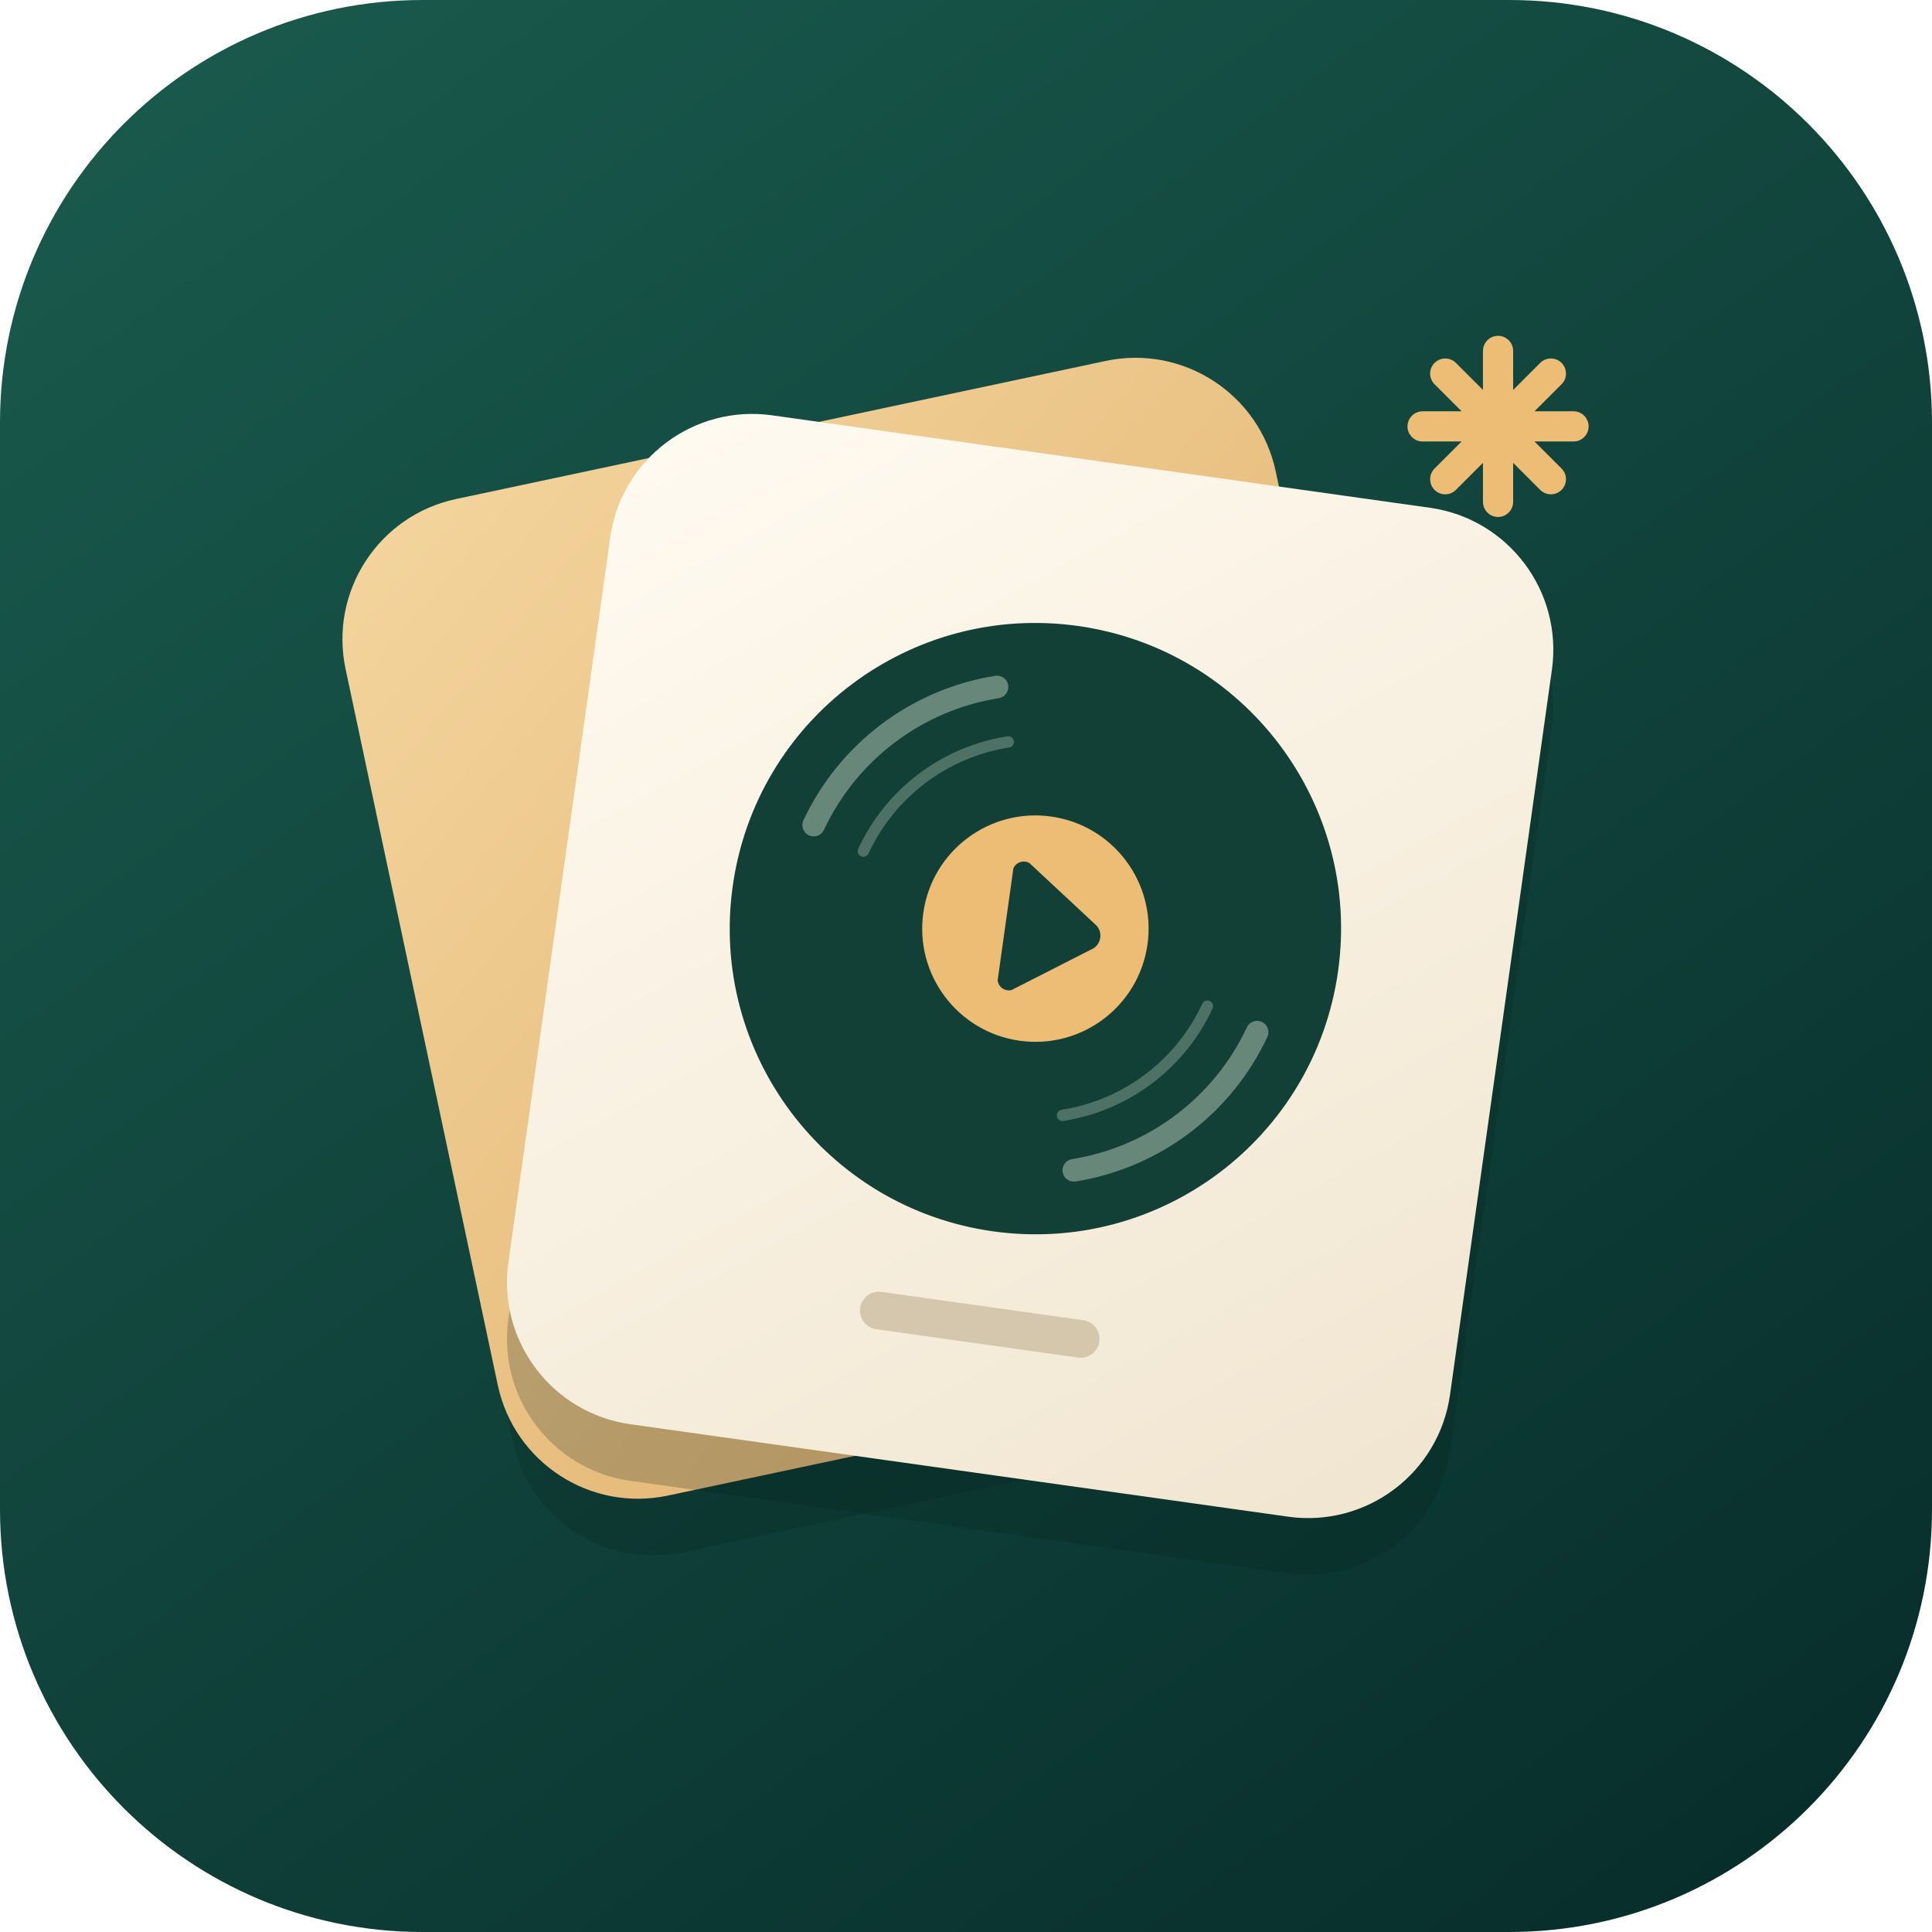
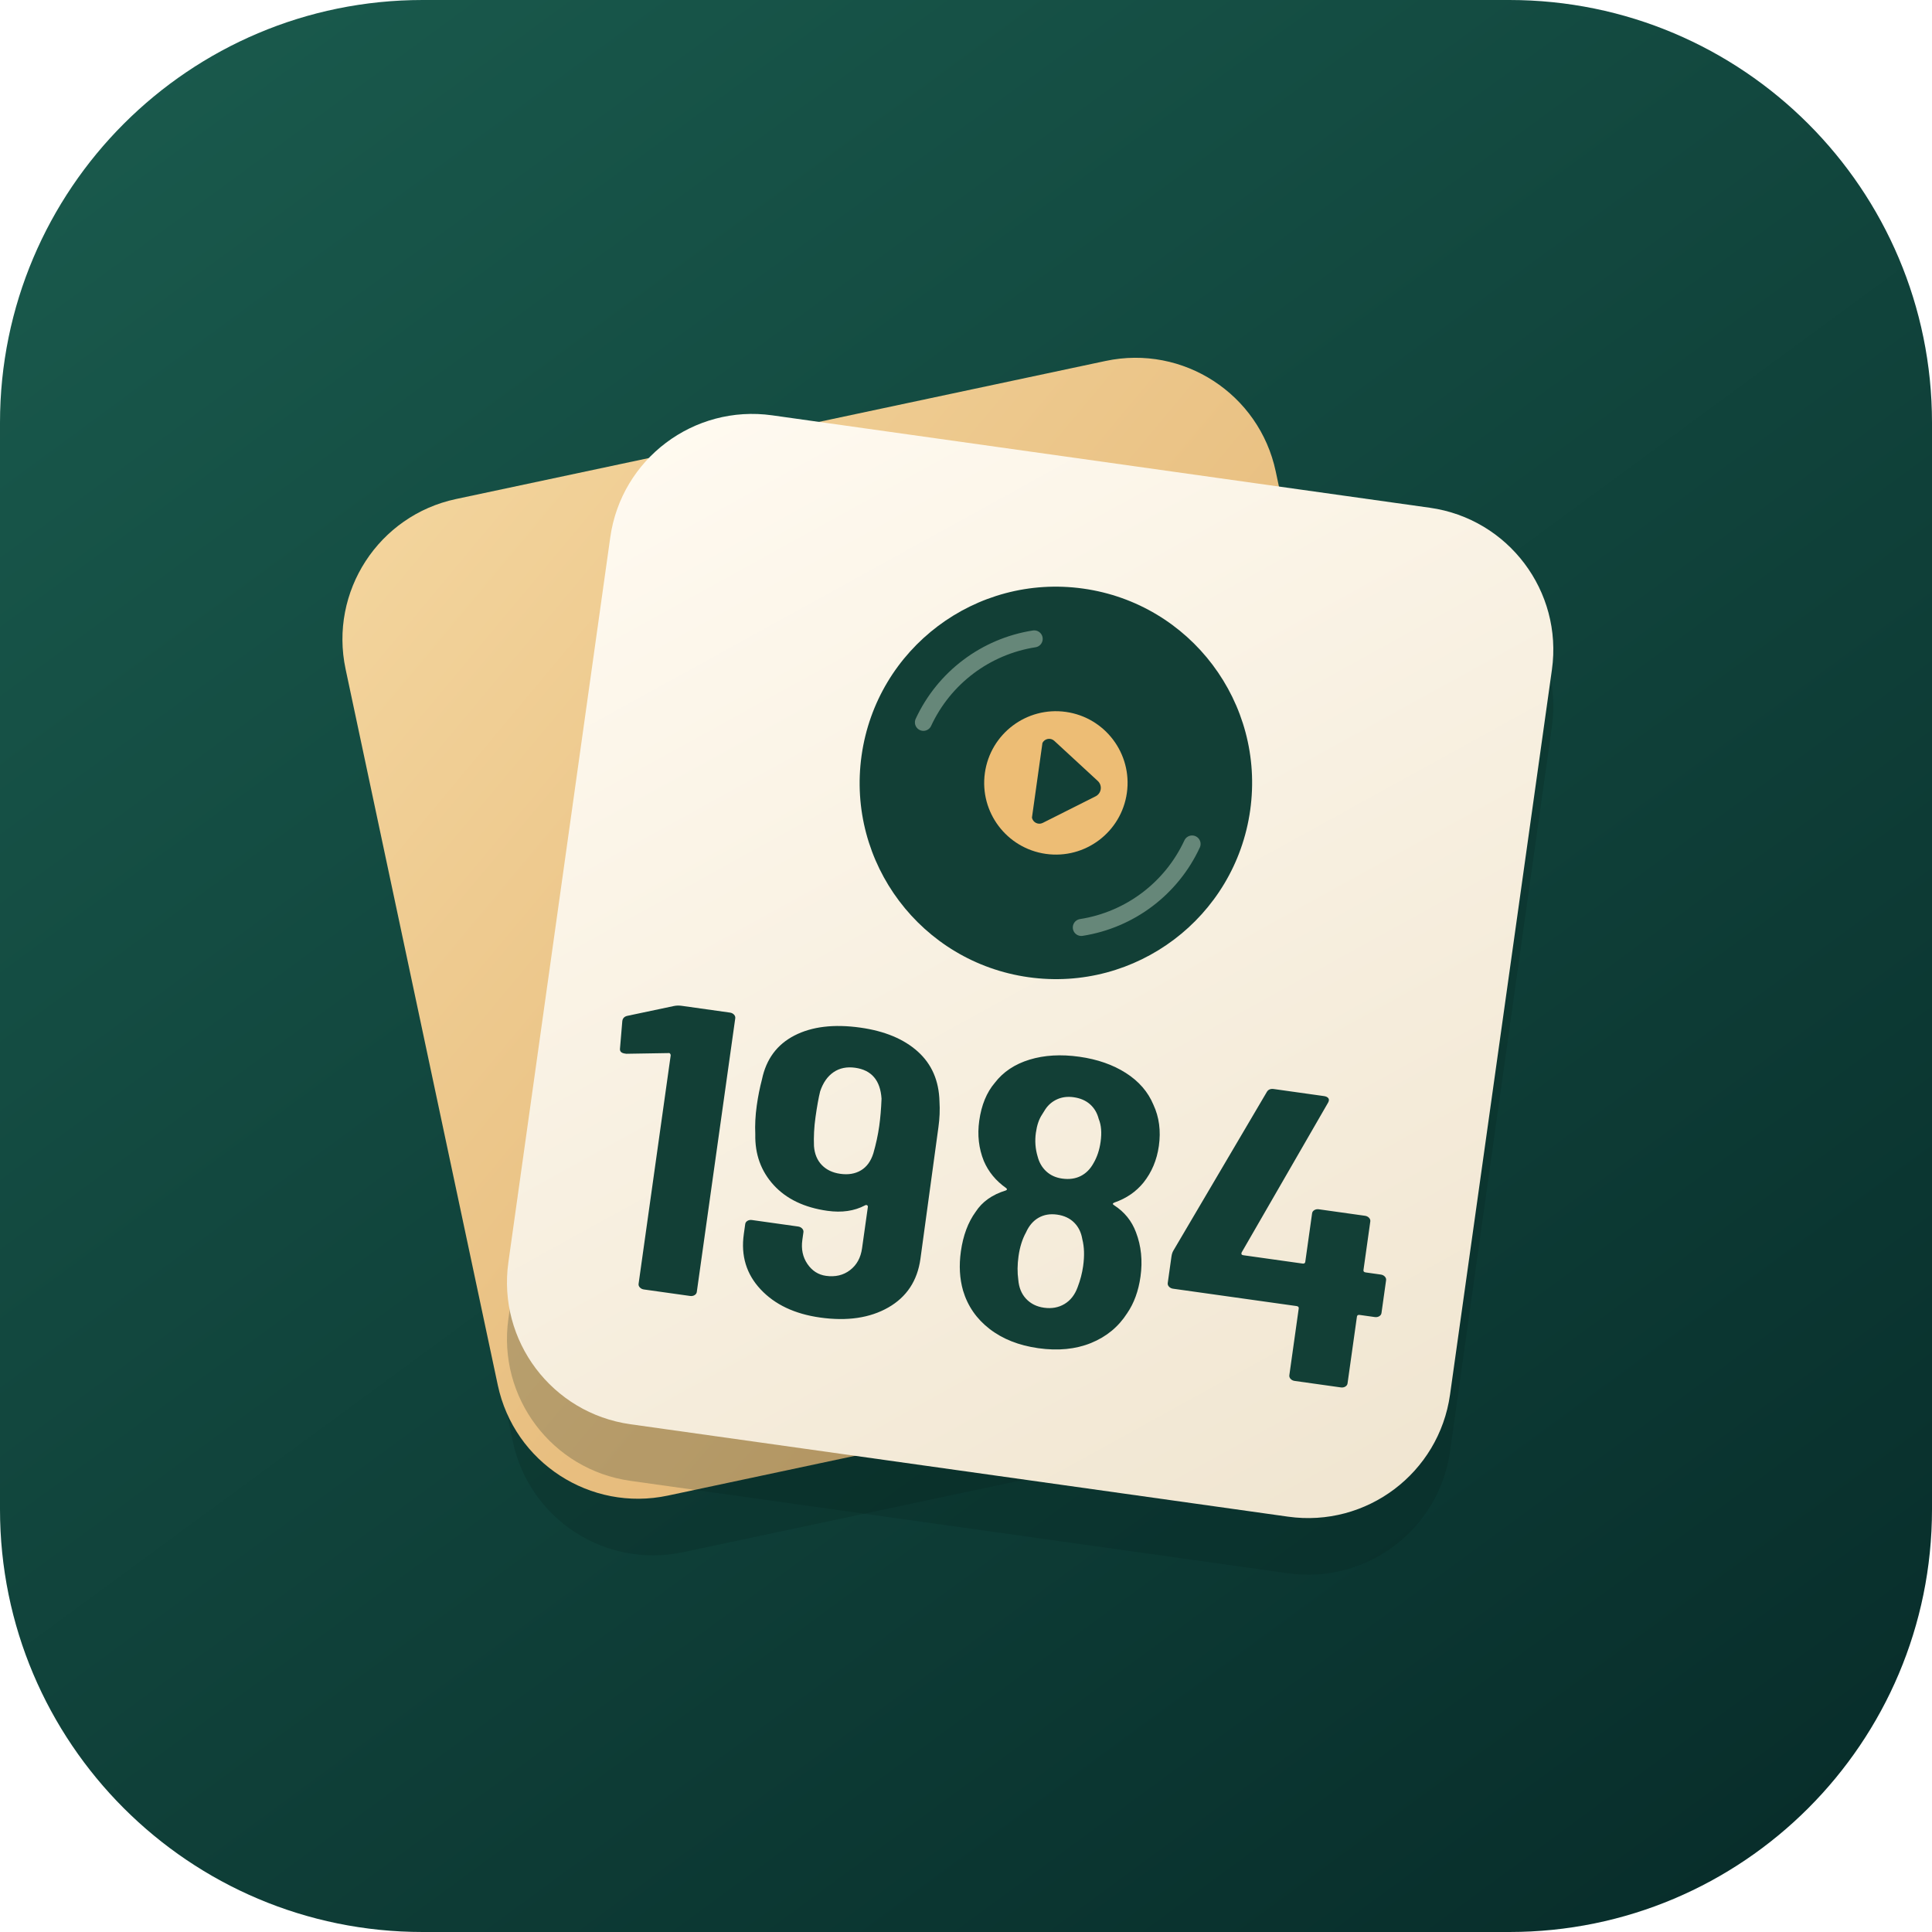
<svg xmlns="http://www.w3.org/2000/svg" viewBox="0 0 512 512" role="img" aria-label="Hiciarz">
  <defs>
    <linearGradient id="forest" x1="64" y1="0" x2="440" y2="512" gradientUnits="userSpaceOnUse">
      <stop stop-color="#19594c" />
      <stop offset="1" stop-color="#082e2b" />
    </linearGradient>
    <linearGradient id="gold" x1="130" y1="110" x2="350" y2="390" gradientUnits="userSpaceOnUse">
      <stop stop-color="#f3d49c" />
      <stop offset="1" stop-color="#dfad69" />
    </linearGradient>
    <linearGradient id="paper" x1="170" y1="120" x2="380" y2="400" gradientUnits="userSpaceOnUse">
      <stop stop-color="#fffaf0" />
      <stop offset="1" stop-color="#f0e5d0" />
    </linearGradient>
  </defs>
  <rect id="tile" width="512" height="512" rx="112" fill="url(#forest)" />
  <g id="mark">
    <rect x="113" y="126" width="252" height="270" rx="38" fill="#031f1a" opacity=".22" transform="rotate(-12 239 261)" />
    <rect x="109" y="111" width="252" height="270" rx="38" fill="url(#gold)" transform="rotate(-12 235 246)" />
    <rect x="147" y="136" width="252" height="270" rx="38" fill="#031f1a" opacity=".22" transform="rotate(8 273 271)" />
    <g transform="rotate(8 273 256)">
      <rect x="147" y="121" width="252" height="270" rx="38" fill="url(#paper)" />
-       <circle cx="273" cy="246" r="81" fill="#123f36" />
-       <path d="M211 227a65 65 0 0 1 43-43m38 124a65 65 0 0 0 43-43" fill="none" stroke="#668779" stroke-width="6" stroke-linecap="round" />
-       <path d="M225 232a51 51 0 0 1 34-34m28 96a51 51 0 0 0 34-34" fill="none" stroke="#668779" stroke-width="3" stroke-linecap="round" opacity=".7" />
-       <circle cx="273" cy="246" r="30" fill="#edbd75" />
-       <path d="M265 231a3 3 0 0 1 4-2l20 14a4 4 0 0 1 0 6l-20 14a3 3 0 0 1-4-2z" fill="#123f36" />
-       <rect x="241" y="347" width="64" height="10" rx="5" fill="#bcaa88" opacity=".55" />
+       <circle cx="273" cy="207" r="52" fill="#123f36" />
+       <path d="M236 196a39 39 0 0 1 26-26m23 74a39 39 0 0 0 26-26" fill="none" stroke="#668779" stroke-width="4.5" stroke-linecap="round" />
+       <circle cx="273" cy="207" r="19" fill="#edbd75" />
+       <path d="M268 197a2 2 0 0 1 3-1l13 9a2.5 2.5 0 0 1 0 4l-13 9a2 2 0 0 1-3-1z" fill="#123f36" />
+       <g id="year" fill="#123f36" transform="translate(166.6573 355.1333) scale(0.134271 -0.108333)">
+         <path d="M122 700H218Q223 700 226.5 696.5Q230 693 230 688V12Q230 7 226.5 3.5Q223 0 218 0H126Q121 0 117.5 3.5Q114 7 114 12V576Q114 578 112.5 580.0Q111 582 109 581L27 565H24Q13 565 13 576L10 643Q10 653 18 657L107 697Q114 700 122 700ZM658 168Q658 87 608.5 39.5Q559 -8 478 -8Q402 -8 354.0 40.0Q306 88 306 168V193Q306 198 309.5 201.5Q313 205 318 205H410Q415 205 418.5 201.5Q422 198 422 193V174Q422 140 438.5 117.5Q455 95 478 95Q506 95 523.5 117.0Q541 139 541 174V276Q541 279 539.0 280.0Q537 281 535 279Q506 253 463 253Q394 253 351.0 297.0Q308 341 301 414Q296 447 296 484Q296 518 299 549Q303 625 350.5 666.5Q398 708 477 708Q550 708 596.0 669.5Q642 631 652 556Q657 526 657 493ZM541 476Q541 506 538 543Q527 609 478 609Q453 609 437.0 591.0Q421 573 416 540Q414 516 414 476Q414 439 419 405Q424 377 439.5 362.0Q455 347 478 347Q502 347 517.5 362.5Q533 378 537 408Q541 443 541 476ZM1022 364Q1055 345 1072 306Q1093 259 1093 200Q1093 147 1077 107Q1057 53 1014.5 22.5Q972 -8 913 -8Q855 -8 812.5 22.0Q770 52 750 106Q735 148 735 200Q735 259 753 301Q768 341 806 363Q810 366 806 369Q773 390 755 427Q735 470 735 523Q735 581 755 620Q775 664 816.5 688.0Q858 712 913 712Q967 712 1008.5 688.5Q1050 665 1071 621Q1093 579 1093 523Q1093 471 1073 429Q1055 392 1022 371Q1016 367 1022 364ZM856 559Q849 541 849 513Q849 483 859 456Q866 435 880.0 423.0Q894 411 913 411Q934 411 948.5 423.5Q963 436 970 459Q978 483 978 513Q978 547 968 568Q961 589 947.0 600.5Q933 612 913 612Q895 612 881.5 601.5Q868 591 861 573ZM978 206Q978 244 969 271Q963 295 948.5 308.5Q934 322 913 322Q892 322 877.5 308.0Q863 294 857 268Q849 242 849 208Q849 177 855 151Q860 123 875.5 107.5Q891 92 913 92Q936 92 952.0 108.0Q968 124 973 153Q978 180 978 206ZM1574 275V194Q1574 189 1570.5 185.5Q1567 182 1562 182H1532Q1527 182 1527 177V12Q1527 7 1523.5 3.5Q1520 0 1515 0H1423Q1418 0 1414.5 3.5Q1411 7 1411 12V177Q1411 182 1406 182H1160Q1155 182 1151.5 185.5Q1148 189 1148 194V259Q1148 268 1150 274L1289 690Q1292 700 1302 700H1402Q1408 700 1411.0 696.5Q1414 693 1412 686L1284 293Q1283 287 1288 287H1406Q1411 287 1411 292V412Q1411 417 1414.5 420.5Q1418 424 1423 424H1515Q1520 424 1523.5 420.5Q1527 417 1527 412V292Q1527 287 1532 287H1562Q1567 287 1570.5 283.5Q1574 280 1574 275Z" />
+       </g>
    </g>
-     <path d="M397 93v40m-20-20h40m-34-14 28 28m0-28-28 28" fill="none" stroke="#edbd75" stroke-width="8" stroke-linecap="round" />
  </g>
</svg>
